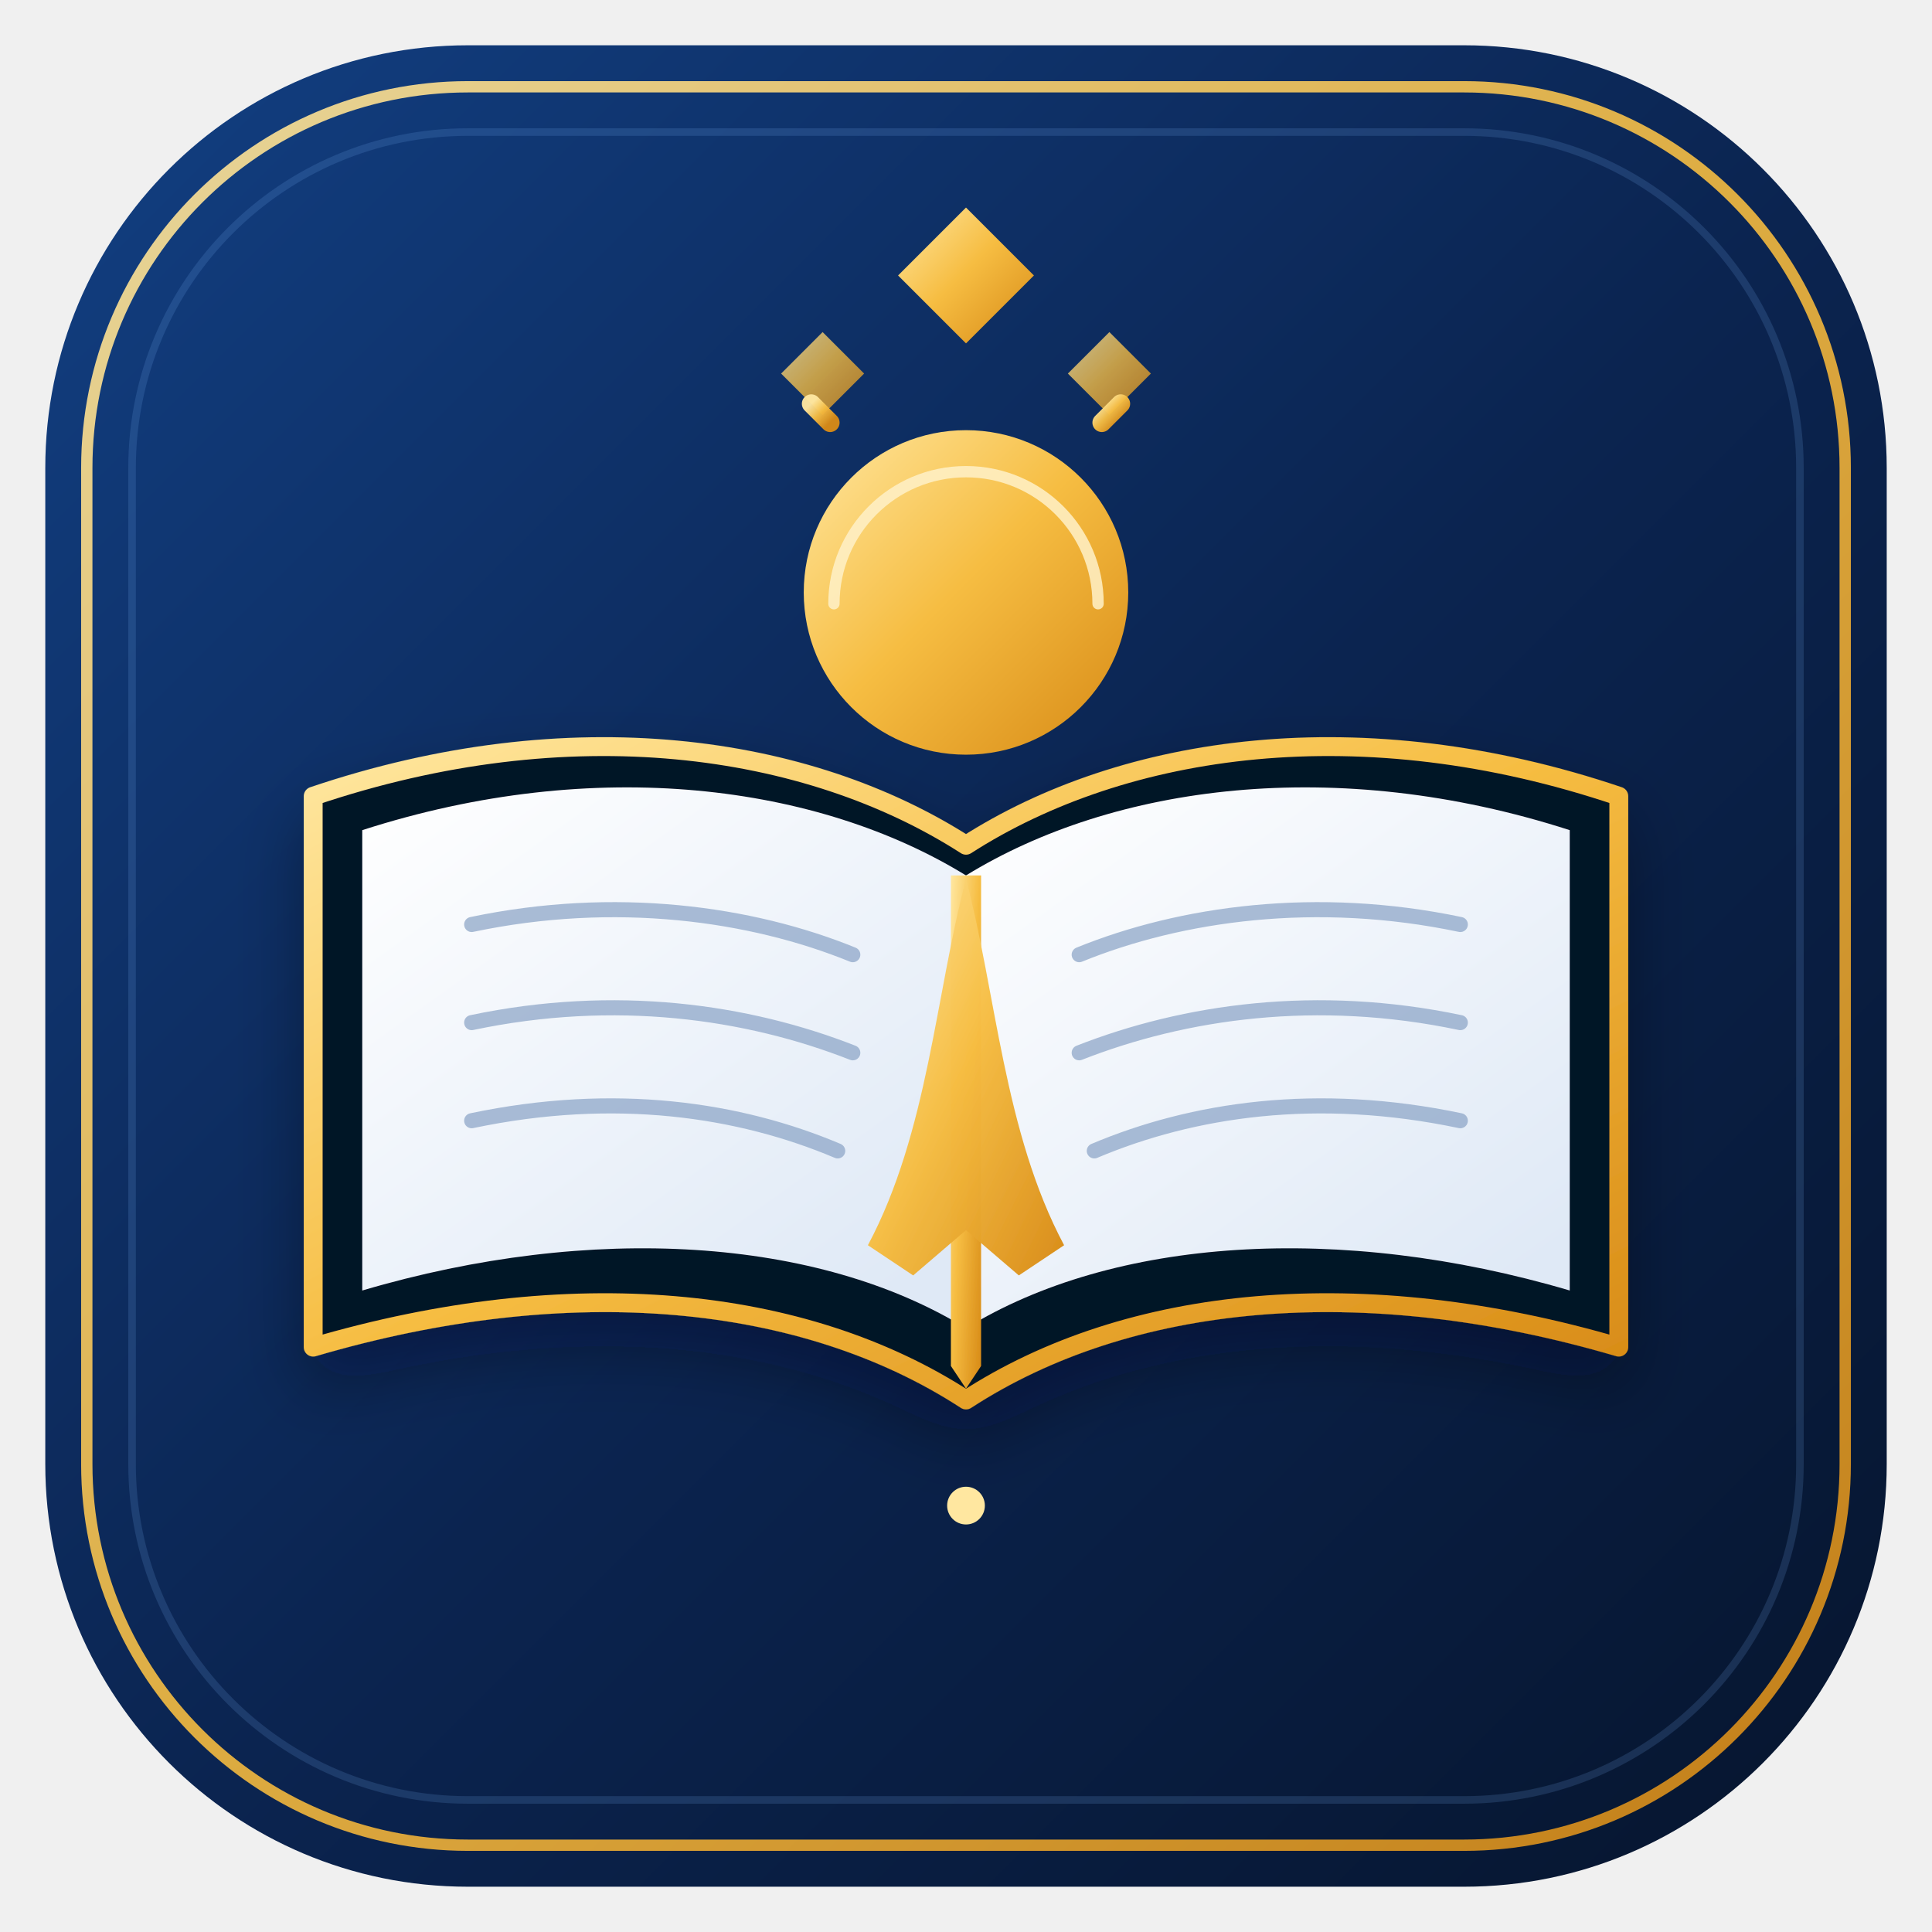
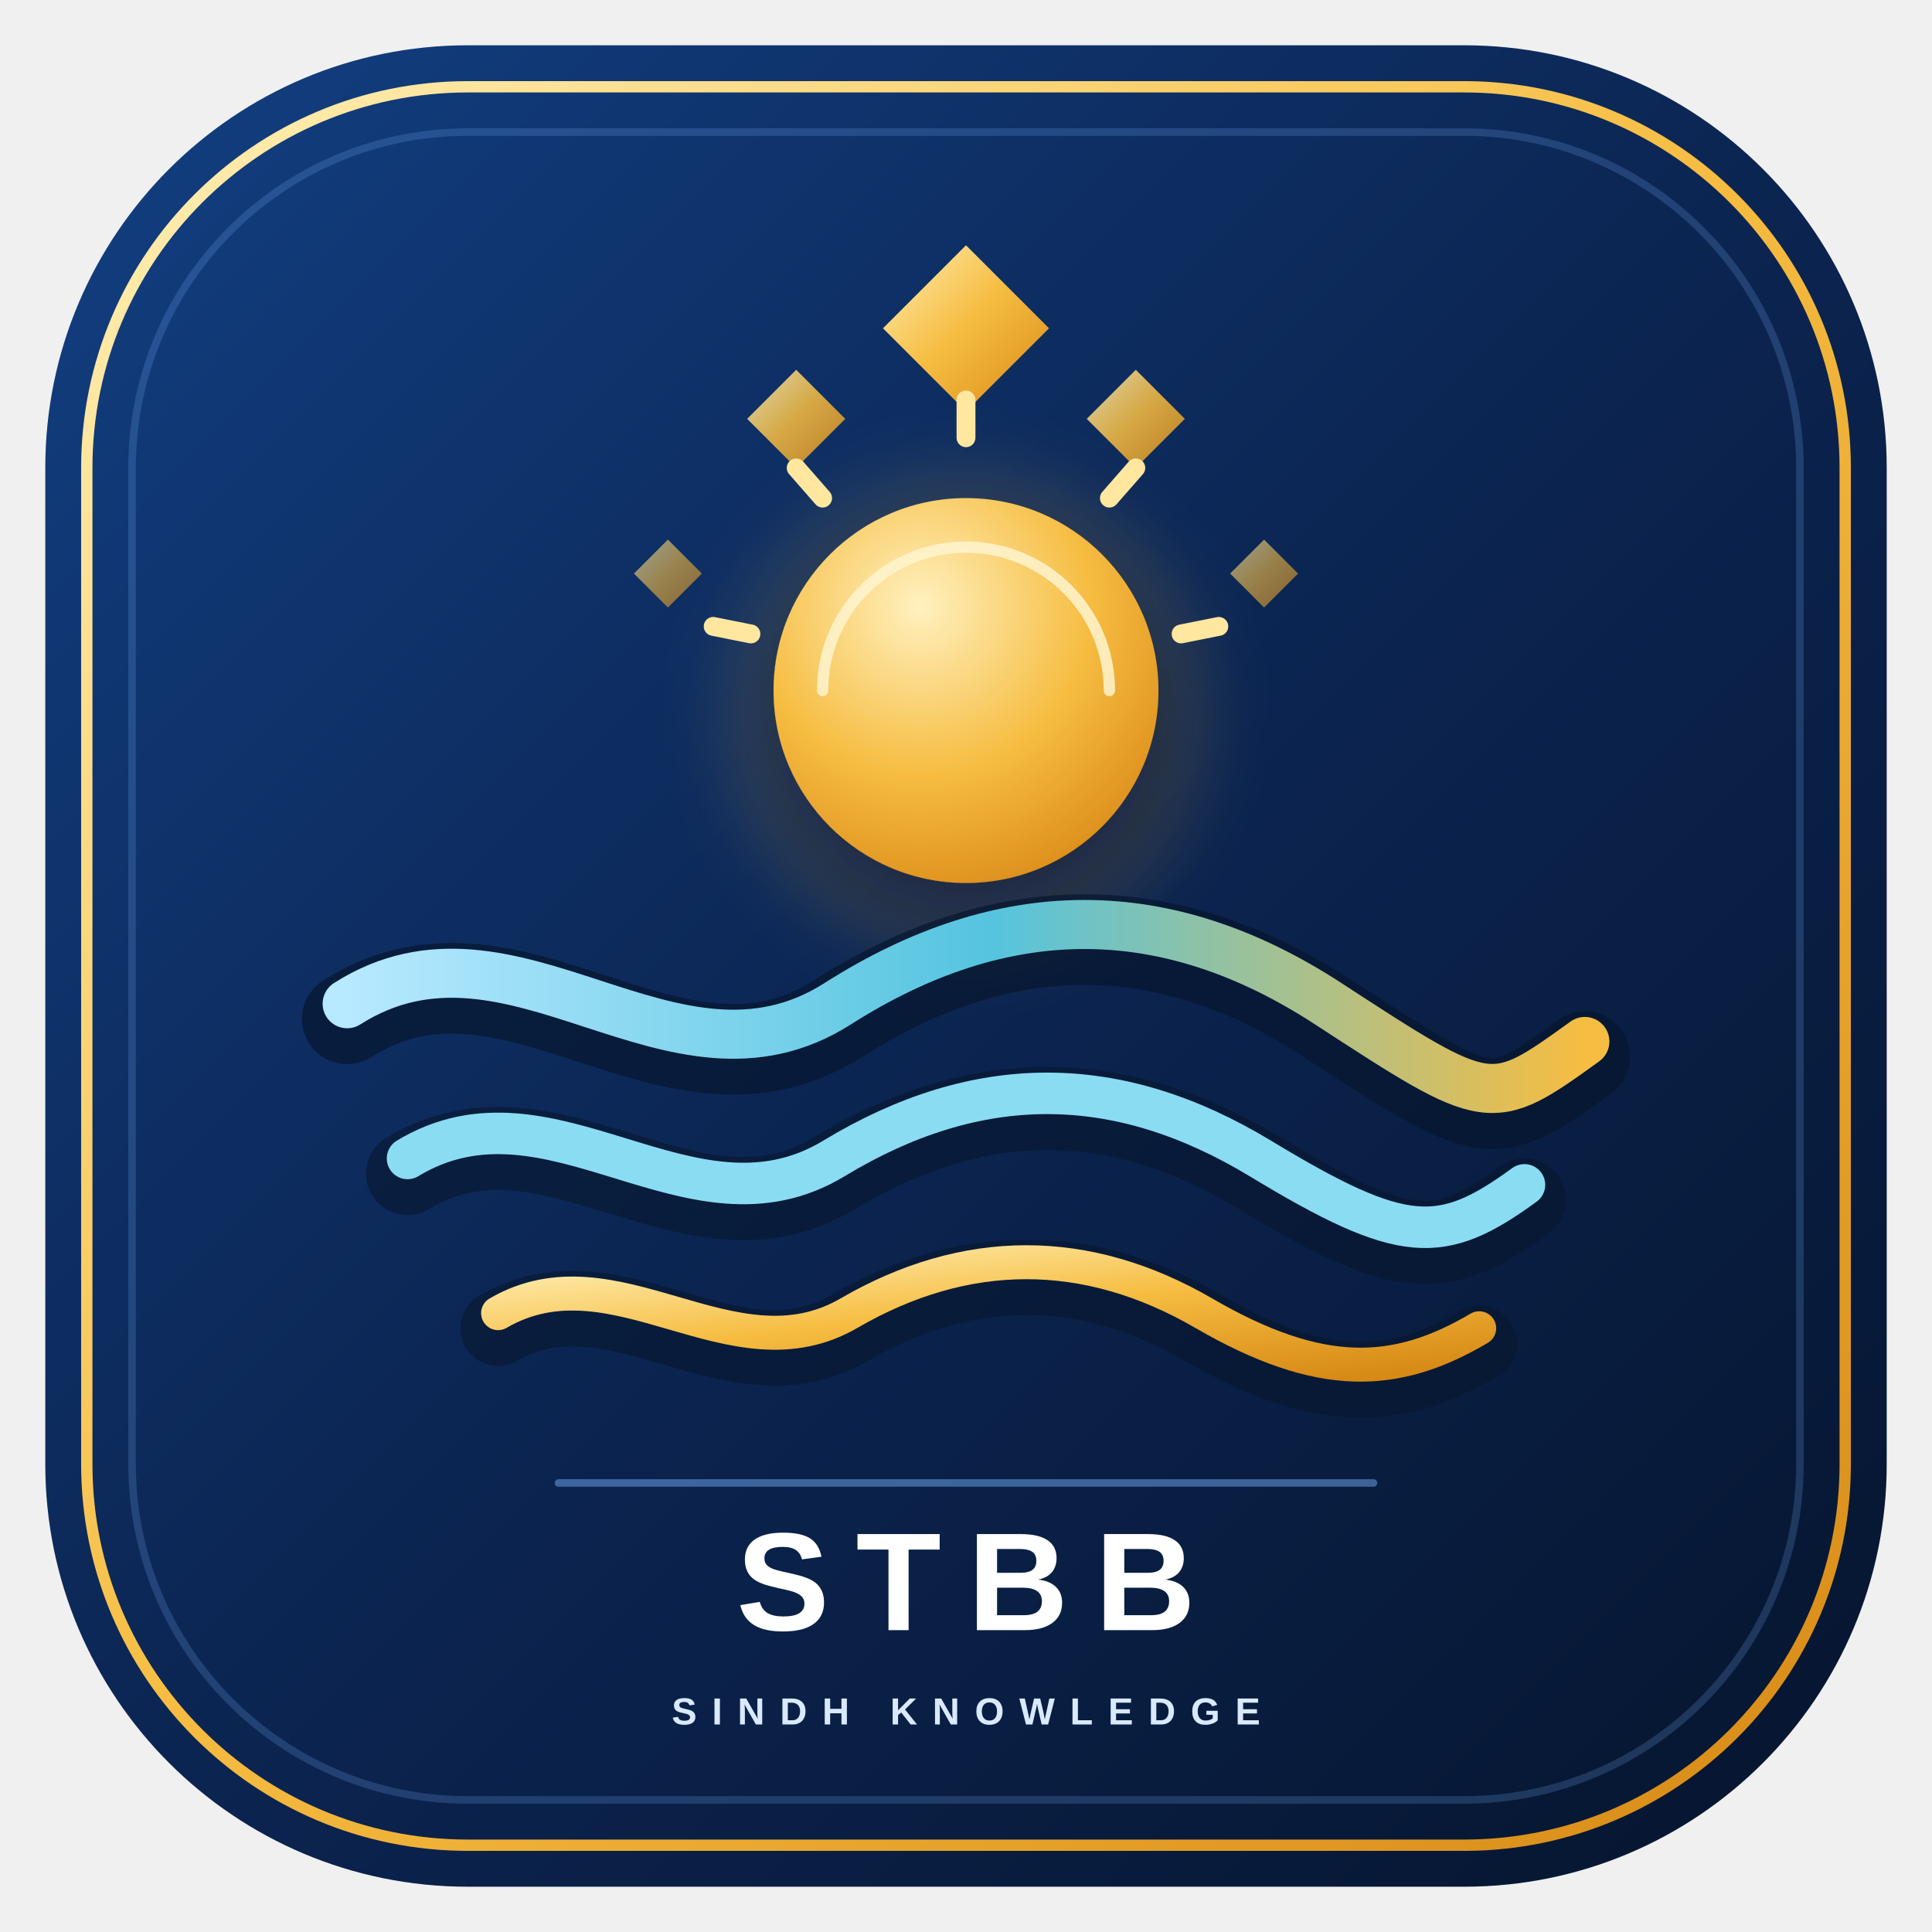
- <svg xmlns="http://www.w3.org/2000/svg" viewBox="0 0 512 512" width="512" height="512" role="img" aria-labelledby="stbb-title">
+ <svg xmlns="http://www.w3.org/2000/svg" viewBox="0 0 512 512" width="512" height="512" role="img" aria-labelledby="stbb-title stbb-desc">
  <defs>
    <linearGradient id="navy" x1="0" y1="0" x2="1" y2="1">
      <stop offset="0" stop-color="#123f82" />
-       <stop offset="0.52" stop-color="#0b2450" />
+       <stop offset=".52" stop-color="#0b2450" />
      <stop offset="1" stop-color="#06152e" />
    </linearGradient>
    <linearGradient id="gold" x1="0" y1="0" x2="1" y2="1">
-       <stop offset="0" stop-color="#ffe7a0" />
-       <stop offset="0.48" stop-color="#f6bd42" />
+       <stop offset="0" stop-color="#fff0b7" />
+       <stop offset=".48" stop-color="#f6bd42" />
      <stop offset="1" stop-color="#d78a16" />
    </linearGradient>
-     <linearGradient id="page" x1="0" y1="0" x2="0.8" y2="1">
-       <stop offset="0" stop-color="#ffffff" />
-       <stop offset="1" stop-color="#dfe9f6" />
+     <linearGradient id="river" x1="0" y1="0" x2="1" y2="0">
+       <stop offset="0" stop-color="#b7e9ff" />
+       <stop offset=".52" stop-color="#55c4df" />
+       <stop offset="1" stop-color="#f6bd42" />
    </linearGradient>
-     <filter id="soft-shadow" x="-20%" y="-20%" width="140%" height="150%">
-       <feDropShadow dx="0" dy="9" stdDeviation="9" flood-color="#020817" flood-opacity="0.35" />
+     <radialGradient id="sun" cx=".38" cy=".28" r=".8">
+       <stop offset="0" stop-color="#fff1bf" />
+       <stop offset=".55" stop-color="#f6bd42" />
+       <stop offset="1" stop-color="#db8a18" />
+     </radialGradient>
+     <filter id="glow" x="-50%" y="-50%" width="200%" height="200%">
+       <feGaussianBlur stdDeviation="8" />
+     </filter>
+     <filter id="shadow" x="-20%" y="-20%" width="140%" height="140%">
+       <feDropShadow dx="0" dy="8" stdDeviation="8" flood-color="#020817" flood-opacity=".32" />
    </filter>
  </defs>
  <rect x="12" y="12" width="488" height="488" rx="112" fill="url(#navy)" />
-   <rect x="23" y="23" width="466" height="466" rx="101" fill="none" stroke="url(#gold)" stroke-opacity="0.9" stroke-width="3" />
-   <rect x="35" y="35" width="442" height="442" rx="89" fill="none" stroke="#7eb7ff" stroke-opacity="0.16" stroke-width="2" />
+   <rect x="23" y="23" width="466" height="466" rx="101" fill="none" stroke="url(#gold)" stroke-width="3" />
+   <rect x="35" y="35" width="442" height="442" rx="89" fill="none" stroke="#7eb7ff" stroke-opacity=".2" stroke-width="2" />
  <g fill="url(#gold)">
-     <path d="M256 55 274 73 256 91 238 73Z" />
-     <path d="M218 88 229 99 218 110 207 99Z" opacity="0.78" />
-     <path d="M294 88 305 99 294 110 283 99Z" opacity="0.78" />
+     <path d="M256 65 278 87 256 109 234 87Z" />
+     <path d="M211 98 224 111 211 124 198 111Z" opacity=".86" />
+     <path d="M301 98 314 111 301 124 288 111Z" opacity=".86" />
+     <path d="M177 143 186 152 177 161 168 152Z" opacity=".6" />
+     <path d="M335 143 344 152 335 161 326 152Z" opacity=".6" />
  </g>
-   <circle cx="256" cy="157" r="43" fill="url(#gold)" />
-   <path d="M221 160 A35 35 0 0 1 291 160" fill="none" stroke="#fff1c8" stroke-width="3" stroke-linecap="round" opacity="0.85" />
-   <g stroke-linecap="round" stroke="url(#gold)" stroke-width="5" opacity="0.96">
-     <path d="M256 98V91" />
-     <path d="M220 112 215 107" />
-     <path d="M292 112 297 107" />
-     <path d="M205 148H198" />
-     <path d="M307 148H314" />
+   <circle cx="256" cy="189" r="65" fill="#f6bd42" opacity=".14" filter="url(#glow)" />
+   <circle cx="256" cy="183" r="51" fill="url(#sun)" filter="url(#shadow)" />
+   <path d="M218 183a38 38 0 0 1 76 0" fill="none" stroke="#fff4cf" stroke-width="3" stroke-linecap="round" opacity=".85" />
+   <g stroke="#ffe7a0" stroke-width="5" stroke-linecap="round">
+     <path d="M256 116v-10" />
+     <path d="m218 132-7-8" />
+     <path d="m294 132 7-8" />
+     <path d="m199 168-10-2" />
+     <path d="m313 168 10-2" />
  </g>
-   <g filter="url(#soft-shadow)">
-     <path d="M256 371C213 343 151 337 83 357V211C151 188 214 197 256 224C298 197 361 188 429 211V357C361 337 299 343 256 371Z" fill="#061225" stroke="url(#gold)" stroke-width="5" stroke-linejoin="round" />
-     <path d="M256 352C217 328 157 324 96 342V220C158 200 217 208 256 232Z" fill="url(#page)" />
-     <path d="M256 352C295 328 355 324 416 342V220C354 200 295 208 256 232Z" fill="url(#page)" />
-     <path d="M252 232H260V362L256 368 252 362Z" fill="url(#gold)" />
-     <path d="M256 233C264 263 266 300 282 330L270 338 256 326 242 338 230 330C246 300 248 263 256 233Z" fill="url(#gold)" opacity="0.98" />
-     <g fill="none" stroke="#8ba4c6" stroke-width="4" stroke-linecap="round" opacity="0.72">
-       <path d="M125 245C163 237 199 242 226 253" />
-       <path d="M125 271C163 263 198 268 226 279" />
-       <path d="M125 297C163 289 196 294 222 305" />
-       <path d="M387 245C349 237 313 242 286 253" />
-       <path d="M387 271C349 263 314 268 286 279" />
-       <path d="M387 297C349 289 316 294 290 305" />
-     </g>
+   <g fill="none" stroke-linecap="round" stroke-linejoin="round">
+     <path d="M92 270c44-28 86 28 130 0s87-28 130 0 43 28 68 10" stroke="#06152d" stroke-width="24" opacity=".7" />
+     <path d="M92 266c44-28 86 28 130 0s87-28 130 0 43 28 68 10" stroke="url(#river)" stroke-width="13" />
+     <path d="M108 311c38-23 75 23 113 0s75-23 113 0 48 23 70 7" stroke="#06152d" stroke-width="22" opacity=".6" />
+     <path d="M108 307c38-23 75 23 113 0s75-23 113 0 48 23 70 7" stroke="#8adcf2" stroke-width="11" />
+     <path d="M132 352c31-18 62 18 93 0s63-18 94 0 51 17 73 4" stroke="#06152d" stroke-width="20" opacity=".6" />
+     <path d="M132 348c31-18 62 18 93 0s63-18 94 0 51 17 73 4" stroke="url(#gold)" stroke-width="9" />
  </g>
-   <path d="M185 399H327" stroke="url(#gold)" stroke-width="4" stroke-linecap="round" opacity="0.8" />
-   <circle cx="256" cy="399" r="5" fill="#ffe7a0" />
+   <path d="M148 393h216" stroke="#7eb7ff" stroke-opacity=".45" stroke-width="2" stroke-linecap="round" />
+   <text x="256" y="432" fill="#fff" font-family="Plus Jakarta Sans, Arial, sans-serif" font-size="37" font-weight="800" letter-spacing="7" text-anchor="middle">STBB</text>
+   <text x="256" y="457" fill="#d9e9ff" font-family="Arial, sans-serif" font-size="10" font-weight="700" letter-spacing="4" text-anchor="middle">SINDH KNOWLEDGE</text>
</svg>
